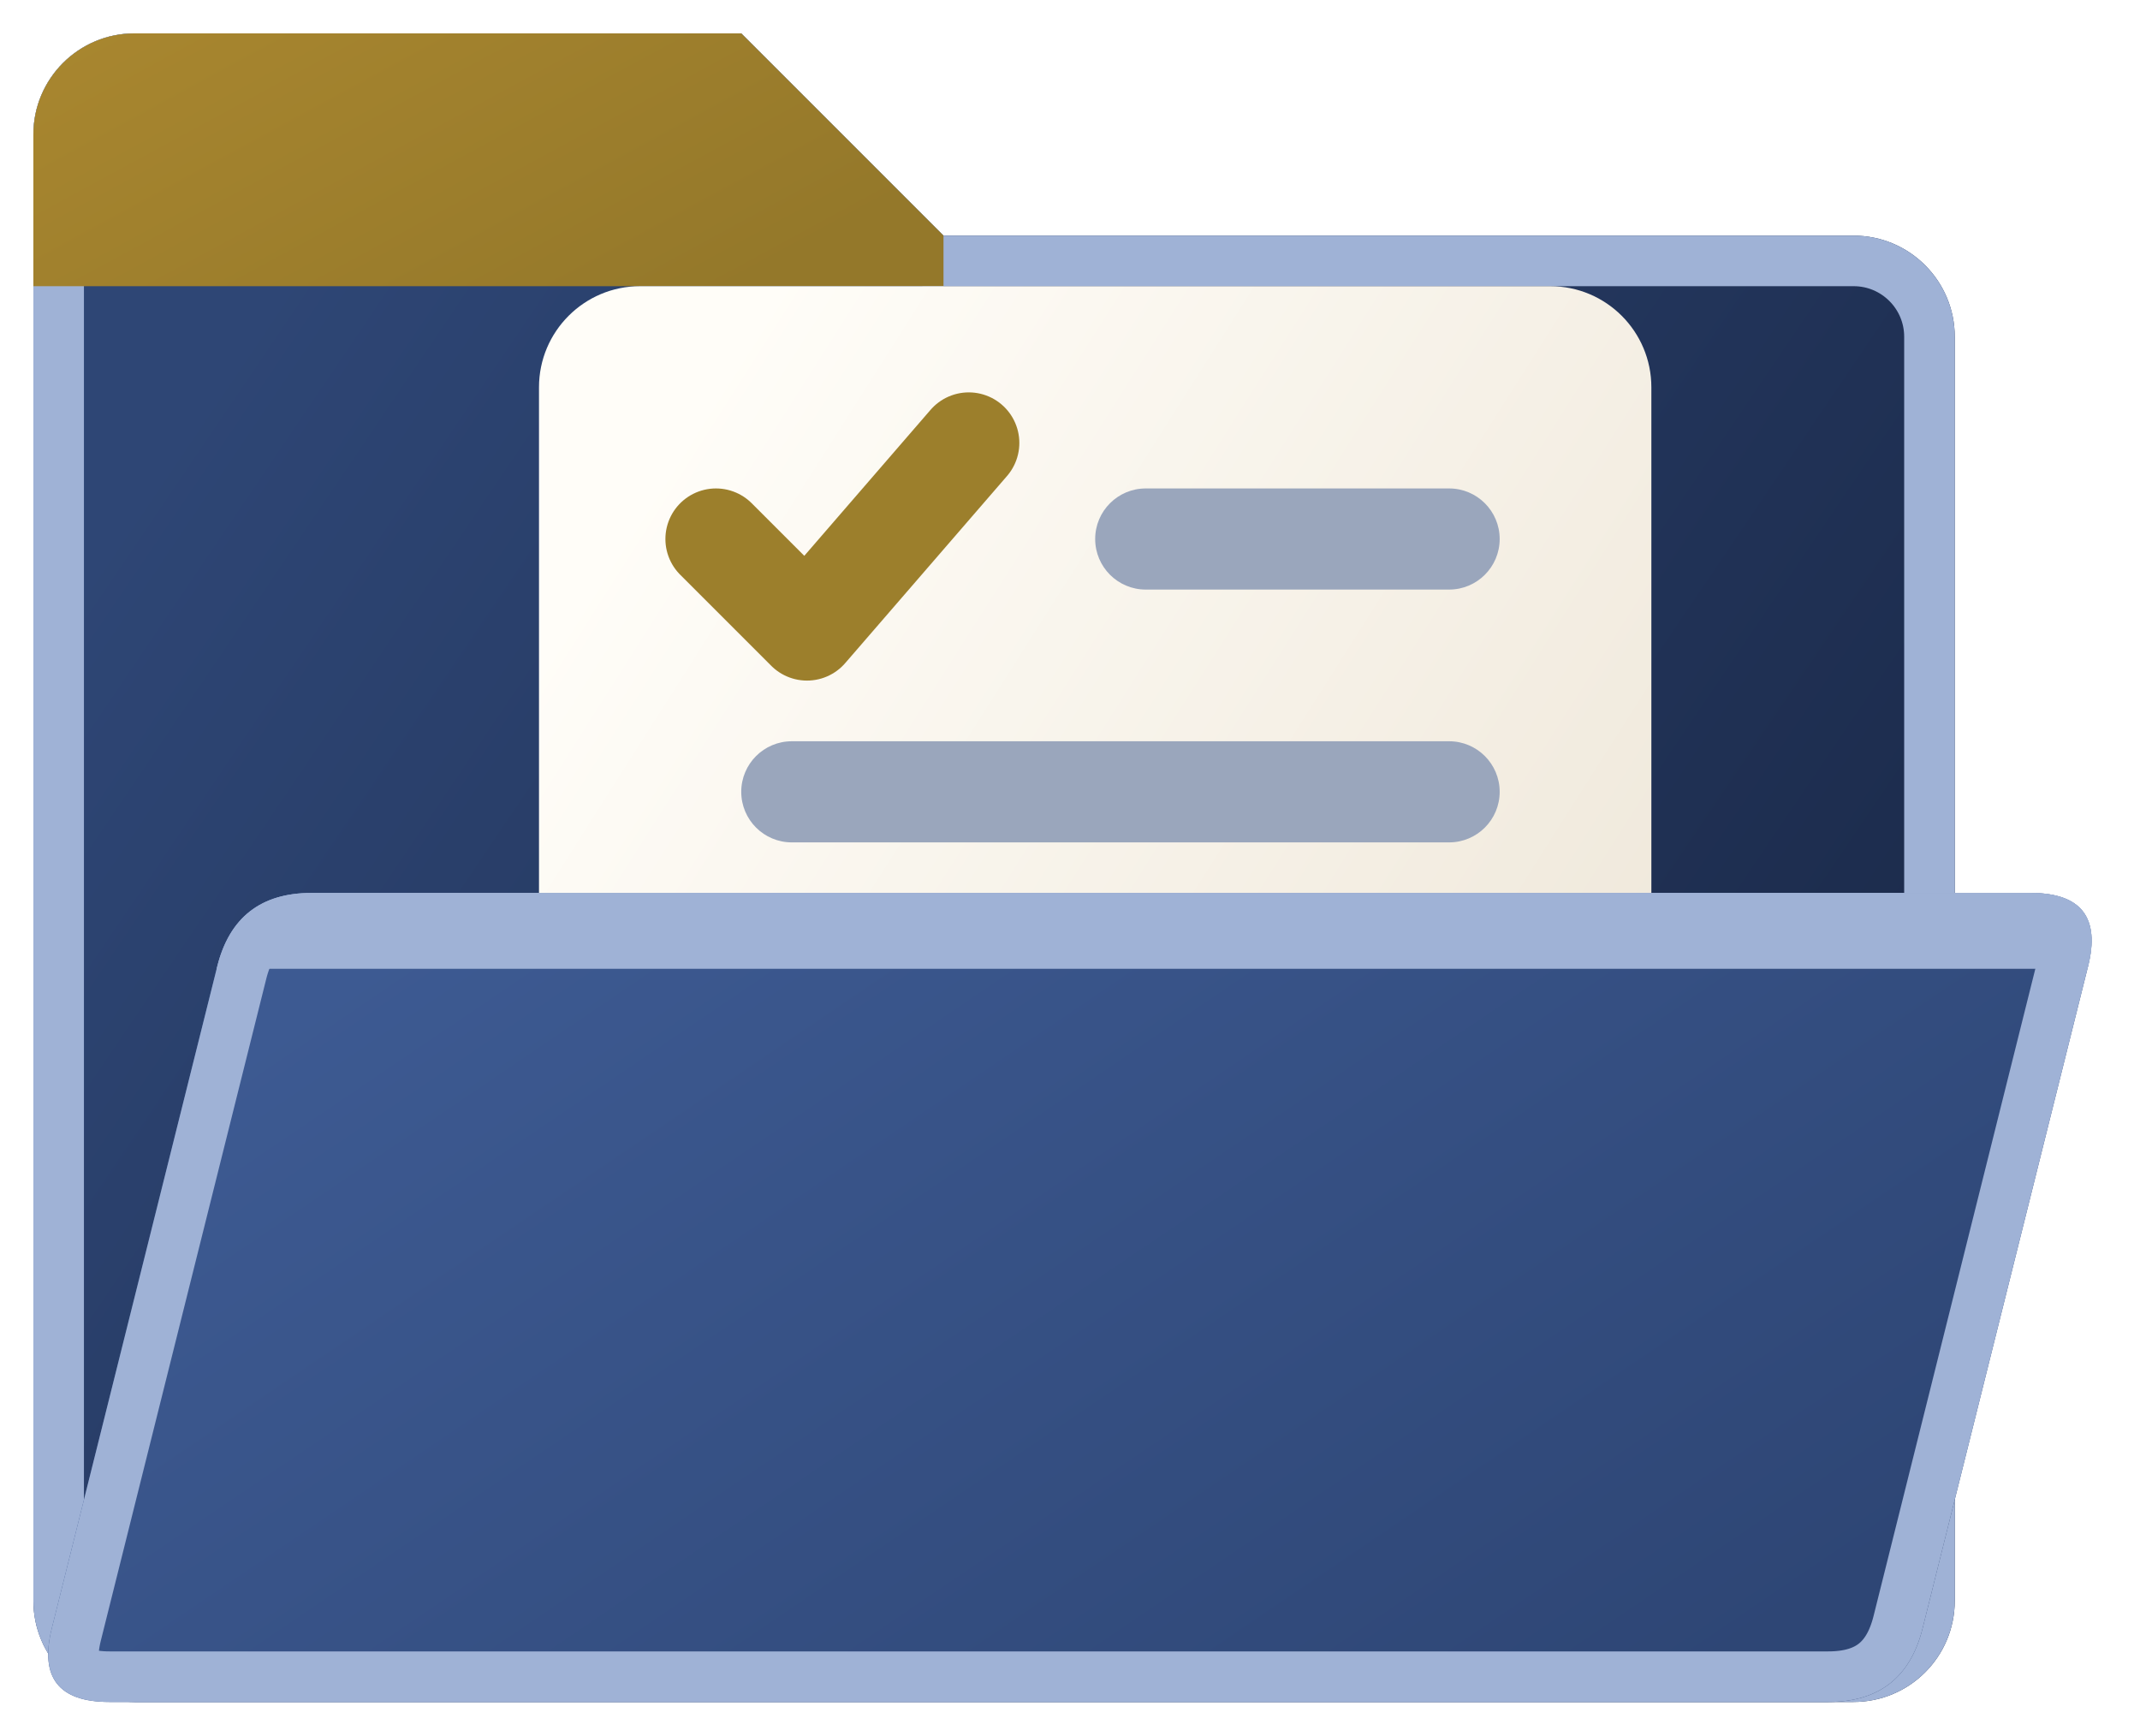
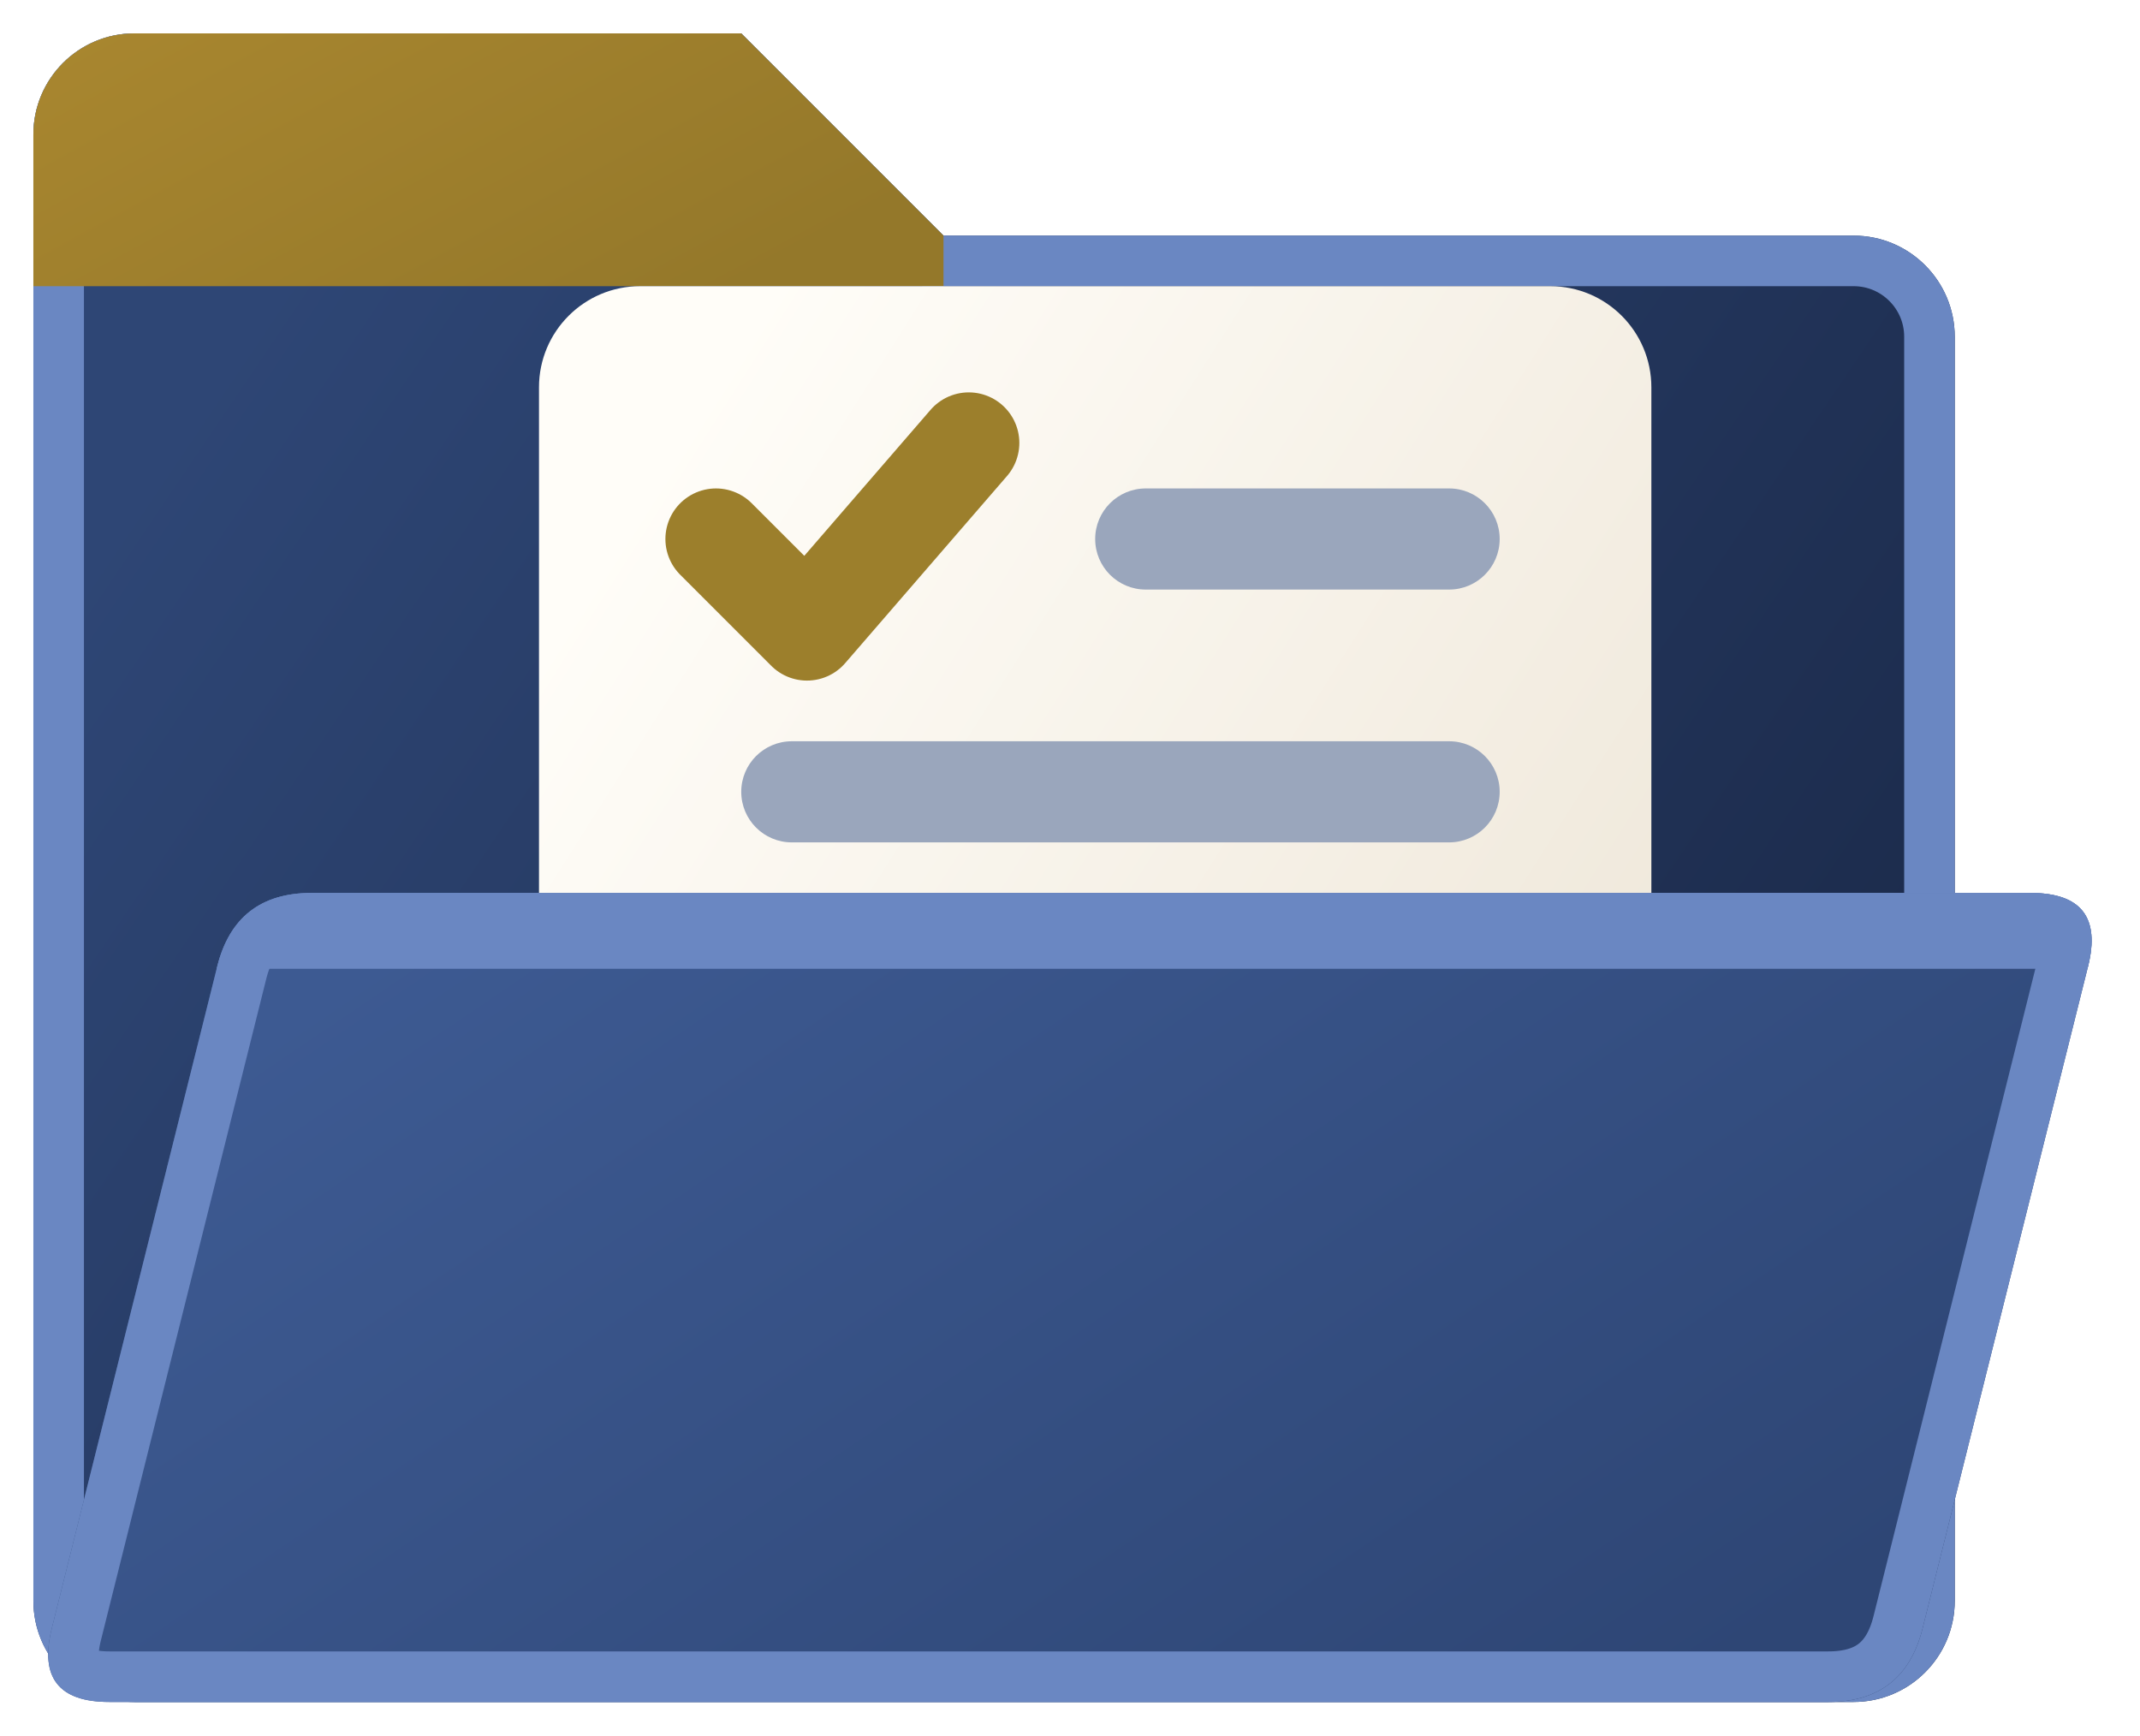
<svg xmlns="http://www.w3.org/2000/svg" viewBox="-2 -2 128.242 104">
  <g transform="scale(3.03) translate(-4 -7)">
    <defs>
      <linearGradient id="fmb" x1="0.067" y1="0.25" x2="0.933" y2="0.75">
        <stop offset="0" stop-color="#2E4675" />
        <stop offset="1" stop-color="#1B2A4A" />
      </linearGradient>
      <linearGradient id="fmf" x1="0.067" y1="0.25" x2="0.933" y2="0.75">
        <stop offset="0" stop-color="#3D5A92" />
        <stop offset="1" stop-color="#2E4675" />
      </linearGradient>
      <linearGradient id="fmt" x1="0.067" y1="0.25" x2="0.933" y2="0.75">
        <stop offset="0" stop-color="#A8862F" />
        <stop offset="1" stop-color="#94782A" />
      </linearGradient>
      <linearGradient id="fms" x1="0.067" y1="0.25" x2="0.933" y2="0.75">
        <stop offset="0" stop-color="#FFFDF8" />
        <stop offset="1" stop-color="#F0E9DC" />
      </linearGradient>
      <clipPath id="fmcb">
        <path d="M4 9a2 2 0 0 1 2 -2H18L22 11H40a2 2 0 0 1 2 2V38a2 2 0 0 1 -2 2H6a2 2 0 0 1 -2 -2Z" />
      </clipPath>
      <clipPath id="fmcf">
        <path d="M7.636 25.455Q8 24 9.5 24L43.5 24Q45 24 44.636 25.455L41.364 38.545Q41 40 39.5 40L5.5 40Q4 40 4.364 38.545Z" />
      </clipPath>
    </defs>
    <g>
      <path d="M4 9a2 2 0 0 1 2 -2H18L22 11H40a2 2 0 0 1 2 2V38a2 2 0 0 1 -2 2H6a2 2 0 0 1 -2 -2Z" fill="url(#fmb)" />
-       <path d="M4 9a2 2 0 0 1 2 -2H18L22 11H40a2 2 0 0 1 2 2V38a2 2 0 0 1 -2 2H6a2 2 0 0 1 -2 -2Z" fill="none" stroke="#9FB2D6" stroke-width="2" clip-path="url(#fmcb)" />
+       <path d="M4 9a2 2 0 0 1 2 -2H18L22 11H40a2 2 0 0 1 2 2V38a2 2 0 0 1 -2 2H6a2 2 0 0 1 -2 -2Z" fill="none" stroke="#6A87C2" stroke-width="2" clip-path="url(#fmcb)" />
      <path d="M3 6H18L22 11V12H3Z" fill="url(#fmt)" clip-path="url(#fmcb)" />
      <rect x="14" y="12" width="22" height="20" rx="2" fill="url(#fms)" />
      <path d="M17.5 17L19.3 18.8L22.5 15.1" fill="none" stroke="#9C7F2C" stroke-width="2" stroke-linecap="round" stroke-linejoin="round" />
      <rect x="25" y="16" width="8" height="2" rx="1" fill="#9AA6BC" />
      <rect x="18" y="21" width="15" height="2" rx="1" fill="#9AA6BC" />
      <path d="M7.636 25.455Q8 24 9.5 24L43.5 24Q45 24 44.636 25.455L41.364 38.545Q41 40 39.5 40L5.5 40Q4 40 4.364 38.545Z" fill="url(#fmf)" />
-       <path d="M7.636 25.455Q8 24 9.5 24L43.5 24Q45 24 44.636 25.455L41.364 38.545Q41 40 39.5 40L5.5 40Q4 40 4.364 38.545Z" fill="none" stroke="#9FB2D6" stroke-width="2" clip-path="url(#fmcf)" />
-       <rect x="4" y="24" width="41" height="1.5" fill="#9FB2D6" clip-path="url(#fmcf)" />
+       <path d="M7.636 25.455Q8 24 9.5 24L43.5 24Q45 24 44.636 25.455L41.364 38.545Q41 40 39.5 40L5.5 40Q4 40 4.364 38.545Z" fill="none" stroke="#6A87C2" stroke-width="2" clip-path="url(#fmcf)" />
+       <rect x="4" y="24" width="41" height="1.5" fill="#6A87C2" clip-path="url(#fmcf)" />
    </g>
  </g>
</svg>
